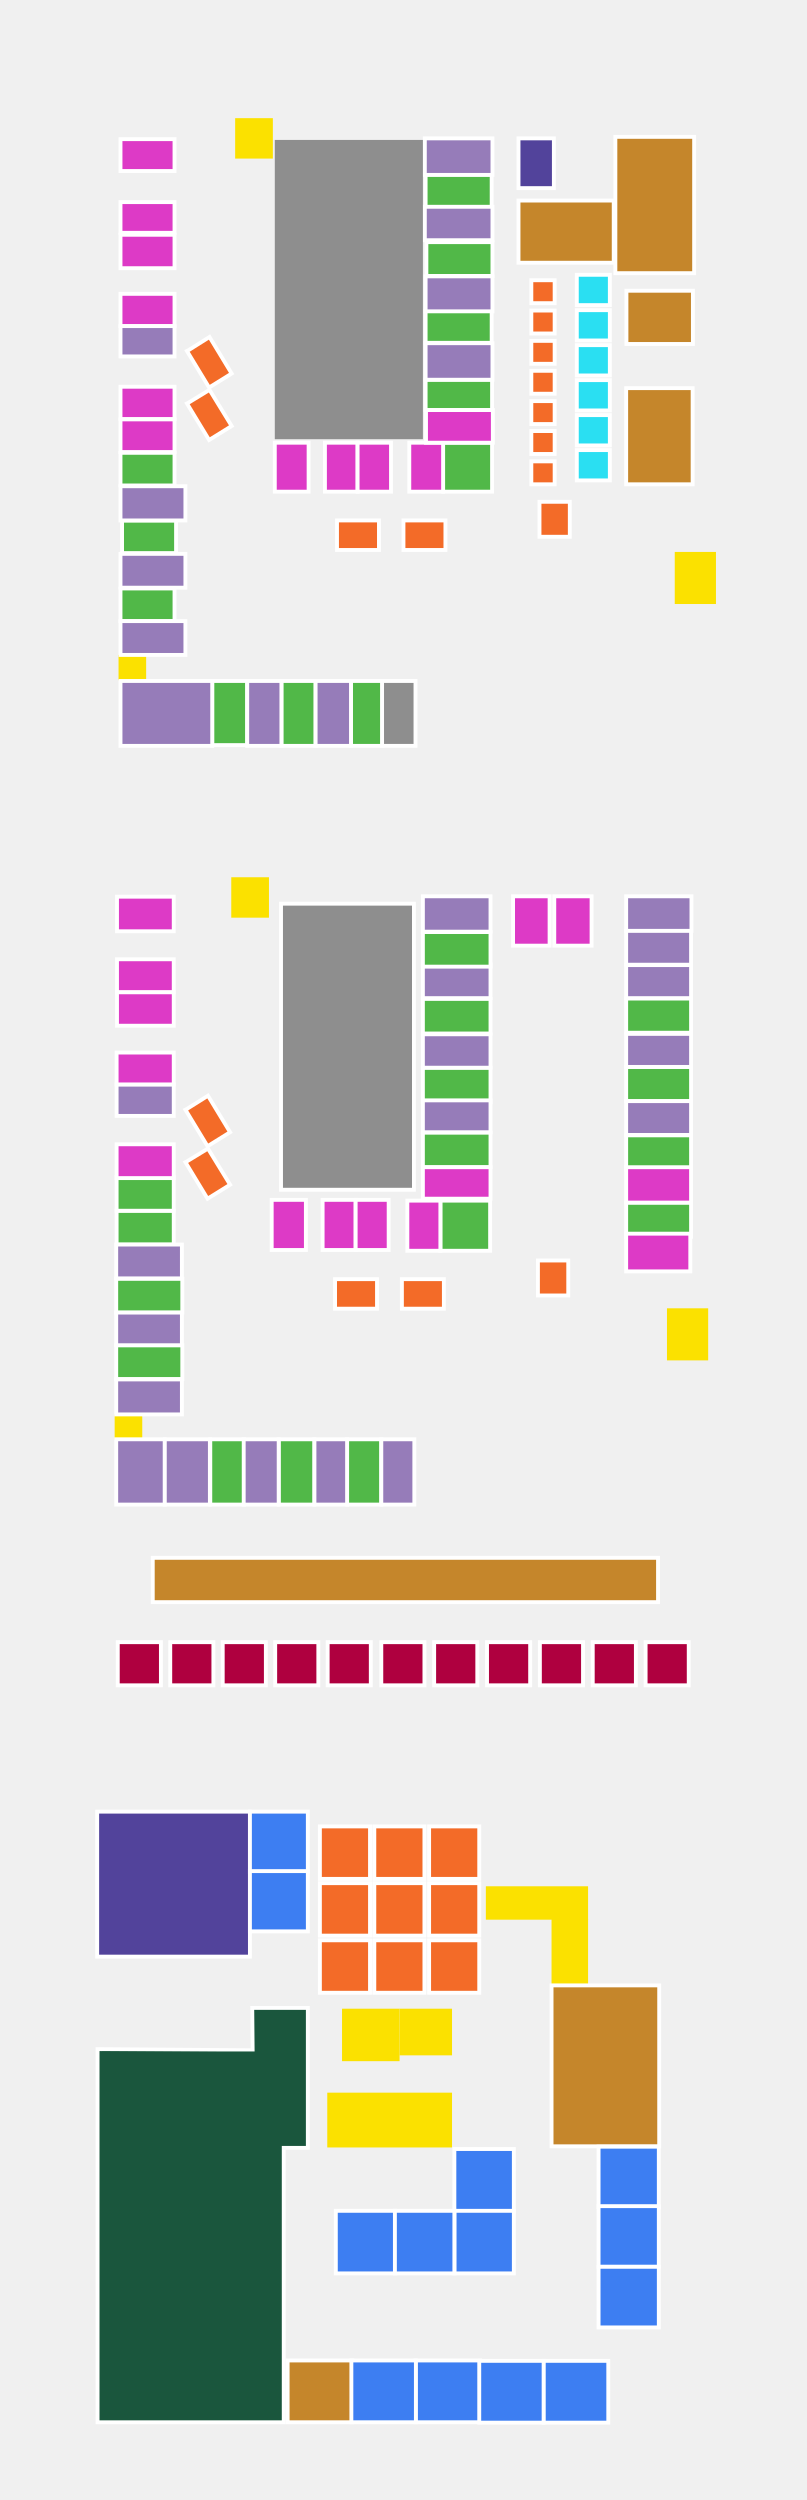
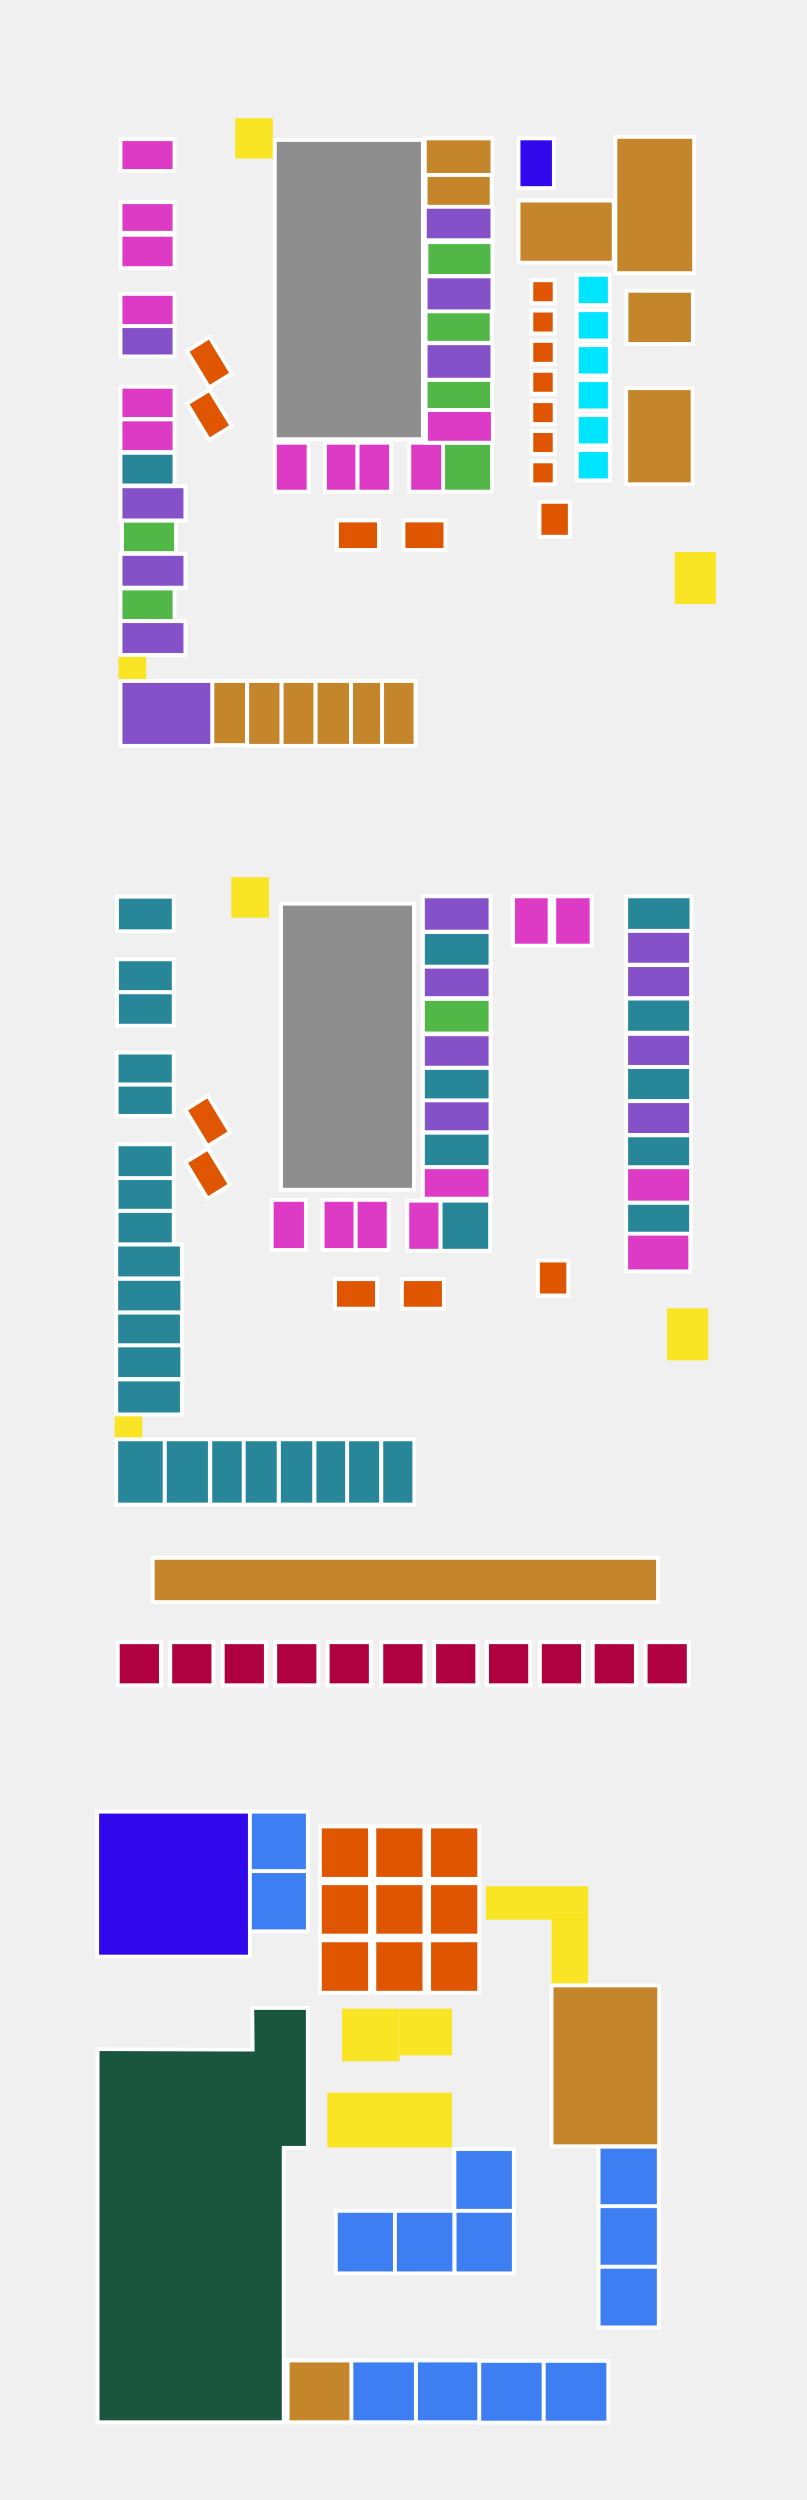
<svg xmlns="http://www.w3.org/2000/svg" id="Layer_1" version="1.1" viewBox="0 0 207.4 643.2">
  <defs>
    <style>
      .st0 {
        fill: none;
      }

      .st1, .st2 {
        fill: #1a563d;
      }

-       .st1, .st3, .st4, .st5, .st6, .st7, .st8, .st9, .st10, .st11, .st12 {
+       .st1, .st3, .st4, .st13, .st5, .st6, .st7, .st8, .st9, .st10, .st11, .st12, .st15 {
        stroke: #fff;
        stroke-miterlimit: 10;
      }

      .st3 {
        fill: #51b848;
      }

      .st13, .st4 {
        fill: #8e8e8e;
      }

      .st5 {
        fill: #c5862b;
      }

      .st6 {
        fill: #dd3ac6;
      }

      .st7 {
-         fill: #52439b;
+         fill: #3108eb;
      }

      .st8 {
-         fill: #2adff2;
+         fill: #00e5ff;
      }

      .st14 {
-         fill: #fbe100;
+         fill: #fbe200d8;
      }

      .st9 {
-         fill: #967cb9;
+         fill: #8551c8;
      }

      .st10 {
        fill: #3d7ef2;
      }

      .st11 {
-         fill: #f36b28;
+         fill: #e05600;
      }

      .st12 {
-         fill: #af003f
+         fill: #af003f;
+       }
+ 
+       .st15 {
+         fill: #288699;
      }
    </style>
  </defs>
  <g id="layer_3">
    <rect id="e1" class="st14" x="171.6" y="336.6" width="10.6" height="13.4" />
    <rect id="e2" class="st14" x="29.5" y="363.9" width="7.1" height="6.5" />
    <rect id="e3" class="st14" x="59.5" y="225.7" width="9.7" height="10.4" />
    <rect id="e4" class="st14" x="84.2" y="538.4" width="32.1" height="14.1" />
    <rect id="e5" class="st14" x="88" y="516.8" width="14.8" height="13.5" />
    <rect id="e6" class="st14" x="102.8" y="516.8" width="13.5" height="12" />
    <rect id="e7" class="st14" x="125" y="485.3" width="26.3" height="8.6" />
    <rect id="e8" class="st14" x="141.9" y="493.7" width="9.4" height="17.1" />
    <rect id="e9" class="st14" x="173.6" y="142" width="10.6" height="13.4" />
    <rect id="e10" class="st14" x="30.5" y="168.5" width="7.1" height="6.5" />
    <rect id="e11" class="st14" x="60.5" y="30.4" width="9.7" height="10.4" />
  </g>
  <g id="Layer_2">
    <rect id="rr1" class="st7" x="133.4" y="35.6" width="9.1" height="12.8" />
    <rect id="rr2" class="st7" x="25" y="466.1" width="39.3" height="37.3" />
-     <rect id="_117" class="st3" x="31" y="116.5" width="13.9" height="8.4" />
+     <rect id="_117" class="st15" x="31" y="116.5" width="13.9" height="8.4" />
    <rect id="_115" class="st3" x="31.4" y="133.9" width="13.9" height="8.4" />
    <rect id="_113" class="st3" x="31" y="151.4" width="13.9" height="8.4" />
-     <rect id="_107" class="st3" x="54.6" y="175.2" width="9" height="16.5" />
-     <rect id="_105" class="st3" x="72.4" y="175.2" width="8.8" height="16.7" />
-     <rect id="_103" class="st3" x="90.3" y="175.2" width="8.1" height="16.7" />
-     <rect id="ina" class="st4" x="98.3" y="175.2" width="8.6" height="16.7" />
+     <rect id="_107" class="st5" x="54.6" y="175.2" width="9" height="16.5" />
+     <rect id="_105" class="st5" x="72.4" y="175.2" width="8.8" height="16.7" />
+     <rect id="_103" class="st5" x="90.3" y="175.2" width="8.1" height="16.7" />
+     <rect id="_102" class="st5" x="98.3" y="175.2" width="8.6" height="16.7" />
    <rect id="_131" class="st3" x="114" y="113.9" width="12.6" height="12.6" />
    <rect id="_133" class="st3" x="109.5" y="97.7" width="17.1" height="7.8" />
    <rect id="_135" class="st3" x="109.5" y="80" width="17" height="8.2" />
    <rect id="_137" class="st3" x="109.7" y="62.3" width="17" height="8.7" />
-     <rect id="_139" class="st3" x="109.5" y="44.9" width="17" height="8.7" />
-     <rect id="_213" class="st3" x="29.9" y="346.1" width="17" height="8.7" />
-     <rect id="_215" class="st3" x="29.9" y="329" width="17" height="8.7" />
-     <rect id="_217" class="st3" x="30" y="311.5" width="14.7" height="8.7" />
-     <rect id="_218" class="st3" x="30" y="302.8" width="14.7" height="8.7" />
+     <rect id="_139" class="st5" x="109.5" y="44.9" width="17" height="8.7" />
+     <rect id="_213" class="st15" x="29.9" y="346.1" width="17" height="8.7" />
+     <rect id="_215" class="st15" x="29.9" y="329" width="17" height="8.7" />
+     <rect id="_217" class="st15" x="30" y="311.5" width="14.7" height="8.7" />
+     <rect id="_218" class="st15" x="30" y="302.8" width="14.7" height="8.7" />
    <rect id="_118" class="st6" x="31" y="107.9" width="13.9" height="8.4" />
-     <rect id="_231" class="st3" x="113.3" y="308.9" width="12.8" height="12.9" />
-     <rect id="_233" class="st3" x="108.8" y="291.4" width="17.4" height="8.9" />
-     <rect id="_235" class="st3" x="108.8" y="274.7" width="17.4" height="8.9" />
+     <rect id="_231" class="st15" x="113.3" y="308.9" width="12.8" height="12.9" />
+     <rect id="_233" class="st15" x="108.8" y="291.4" width="17.4" height="8.9" />
+     <rect id="_235" class="st15" x="108.8" y="274.7" width="17.4" height="8.9" />
    <rect id="_237" class="st3" x="108.8" y="257" width="17.4" height="8.9" />
-     <rect id="_253" class="st3" x="161.1" y="309.4" width="16.7" height="8.8" />
-     <rect id="_251" class="st3" x="161.1" y="292.1" width="16.7" height="8.8" />
-     <rect id="_249" class="st3" x="161.1" y="274.5" width="16.7" height="8.8" />
-     <rect id="_247" class="st3" x="161.1" y="256.9" width="16.7" height="8.8" />
-     <rect id="_207" class="st3" x="54.1" y="370.3" width="8.7" height="16.8" />
-     <rect id="_205" class="st3" x="71.7" y="370.3" width="9.2" height="16.8" />
-     <rect id="_203" class="st3" x="89.3" y="370.3" width="8.8" height="16.8" />
+     <rect id="_253" class="st15" x="161.1" y="309.4" width="16.7" height="8.8" />
+     <rect id="_251" class="st15" x="161.1" y="292.1" width="16.7" height="8.8" />
+     <rect id="_249" class="st15" x="161.1" y="274.5" width="16.7" height="8.8" />
+     <rect id="_247" class="st15" x="161.1" y="256.9" width="16.7" height="8.8" />
+     <rect id="_207" class="st15" x="54.1" y="370.3" width="8.7" height="16.8" />
+     <rect id="_205" class="st15" x="71.7" y="370.3" width="9.2" height="16.8" />
+     <rect id="_203" class="st15" x="89.3" y="370.3" width="8.8" height="16.8" />
    <rect id="_124" class="st6" x="31" y="35.8" width="13.9" height="8.2" />
    <rect id="_123" class="st6" x="31" y="52" width="13.9" height="7.9" />
    <rect id="_122" class="st6" x="31" y="60.4" width="13.9" height="8.6" />
    <rect id="_119" class="st6" x="31" y="99.5" width="13.9" height="8.3" />
    <rect id="_121" class="st6" x="31" y="75.6" width="13.9" height="8.3" />
    <rect id="_126" class="st6" x="70.7" y="113.9" width="8.7" height="12.6" />
    <rect id="_127" class="st6" x="83.6" y="113.9" width="8.4" height="12.6" />
    <rect id="_128" class="st6" x="92" y="113.9" width="8.6" height="12.6" />
    <rect id="_129" class="st6" x="105.3" y="113.9" width="8.7" height="12.6" />
    <rect id="_132" class="st6" x="109.6" y="105.5" width="17.2" height="8.4" />
-     <rect id="_224" class="st6" x="30.1" y="230.7" width="14.6" height="8.9" />
+     <rect id="_224" class="st15" x="30.1" y="230.7" width="14.6" height="8.9" />
    <rect id="_120" class="st9" x="31" y="83.9" width="13.9" height="7.8" />
-     <rect id="_140" class="st9" x="109.3" y="35.6" width="17.4" height="9.4" />
+     <rect id="_140" class="st5" x="109.3" y="35.6" width="17.4" height="9.4" />
    <rect id="_138" class="st9" x="109.3" y="53.2" width="17.4" height="8.6" />
    <rect id="_136" class="st9" x="109.5" y="71.1" width="17.2" height="9" />
    <rect id="_134" class="st9" x="109.5" y="88.3" width="17.2" height="9.4" />
    <rect id="_116" class="st9" x="31" y="125.1" width="16.7" height="8.8" />
    <rect id="_114" class="st9" x="31" y="142.5" width="16.7" height="8.7" />
    <rect id="_112" class="st9" x="31" y="159.8" width="16.7" height="8.7" />
    <rect id="_108" class="st9" x="31" y="175.2" width="23.6" height="16.7" />
-     <rect id="_106" class="st9" x="63.6" y="175.2" width="8.8" height="16.7" />
-     <rect id="_104" class="st9" x="81.2" y="175.2" width="9.1" height="16.7" />
-     <rect id="_220" class="st9" x="30" y="279" width="14.7" height="8.1" />
-     <rect id="_216" class="st9" x="29.9" y="320.2" width="16.9" height="8.7" />
-     <rect id="_214" class="st9" x="29.9" y="337.7" width="16.9" height="8.4" />
-     <rect id="_212" class="st9" x="29.9" y="354.9" width="16.9" height="9" />
-     <rect id="_210" class="st9" x="29.9" y="370.3" width="12.5" height="16.8" />
-     <rect id="_208" class="st9" x="42.4" y="370.3" width="11.6" height="16.8" />
-     <rect id="_206" class="st9" x="62.7" y="370.3" width="9" height="16.8" />
-     <rect id="_204" class="st9" x="80.9" y="370.3" width="8.4" height="16.8" />
-     <rect id="_202" class="st9" x="98.1" y="370.3" width="8.5" height="16.8" />
+     <rect id="_106" class="st5" x="63.6" y="175.2" width="8.8" height="16.7" />
+     <rect id="_104" class="st5" x="81.2" y="175.2" width="9.1" height="16.7" />
+     <rect id="_220" class="st15" x="30" y="279" width="14.7" height="8.1" />
+     <rect id="_216" class="st15" x="29.9" y="320.2" width="16.9" height="8.7" />
+     <rect id="_214" class="st15" x="29.9" y="337.7" width="16.9" height="8.4" />
+     <rect id="_212" class="st15" x="29.9" y="354.9" width="16.9" height="9" />
+     <rect id="_210" class="st15" x="29.9" y="370.3" width="12.5" height="16.8" />
+     <rect id="_208" class="st15" x="42.4" y="370.3" width="11.6" height="16.8" />
+     <rect id="_206" class="st15" x="62.7" y="370.3" width="9" height="16.8" />
+     <rect id="_204" class="st15" x="80.9" y="370.3" width="8.4" height="16.8" />
+     <rect id="_202" class="st15" x="98.1" y="370.3" width="8.5" height="16.8" />
    <rect id="_240" class="st9" x="108.8" y="230.6" width="17.4" height="9.1" />
    <rect id="_238" class="st9" x="108.8" y="248.1" width="17.4" height="8.7" />
-     <rect id="_239" class="st3" x="108.8" y="239.8" width="17.4" height="8.9" />
+     <rect id="_239" class="st15" x="108.8" y="239.8" width="17.4" height="8.9" />
    <rect id="_236" class="st9" x="108.8" y="266.1" width="17.4" height="8.6" />
    <rect id="_234" class="st9" x="108.8" y="283.1" width="17.4" height="8.2" />
-     <rect id="_244" class="st9" x="161.1" y="230.6" width="16.8" height="8.9" />
+     <rect id="_244" class="st15" x="161.1" y="230.6" width="16.8" height="8.9" />
    <rect id="_245" class="st9" x="161.1" y="239.5" width="16.7" height="8.7" />
    <rect id="_246" class="st9" x="161.1" y="248.3" width="16.7" height="8.5" />
    <rect id="_248" class="st9" x="161.1" y="266" width="16.7" height="8.5" />
    <rect id="_250" class="st9" x="161.1" y="283.3" width="16.7" height="8.7" />
-     <rect id="_223" class="st6" x="30.1" y="246.8" width="14.6" height="8.5" />
-     <rect id="_222" class="st6" x="30.1" y="255.3" width="14.6" height="8.6" />
-     <rect id="_221" class="st6" x="30" y="270.8" width="14.7" height="8.2" />
-     <rect id="_219" class="st6" x="30" y="294.4" width="14.7" height="8.7" />
+     <rect id="_223" class="st15" x="30.1" y="246.8" width="14.6" height="8.5" />
+     <rect id="_222" class="st15" x="30.1" y="255.3" width="14.6" height="8.6" />
+     <rect id="_221" class="st15" x="30" y="270.8" width="14.7" height="8.2" />
+     <rect id="_219" class="st15" x="30" y="294.4" width="14.7" height="8.7" />
    <rect id="_226" class="st6" x="69.9" y="308.7" width="8.8" height="12.9" />
    <rect id="_227" class="st6" x="83" y="308.7" width="8.5" height="12.9" />
    <rect id="_228" class="st6" x="91.5" y="308.7" width="8.5" height="12.9" />
    <rect id="_229" class="st6" x="104.8" y="308.9" width="8.5" height="12.9" />
    <rect id="_232" class="st6" x="108.8" y="300.3" width="17.4" height="8.1" />
    <rect id="_243" class="st6" x="142.6" y="230.6" width="9.6" height="12.7" />
    <rect id="_242" class="st6" x="132" y="230.6" width="9.4" height="12.7" />
    <rect id="_252" class="st6" x="161.1" y="300.3" width="16.7" height="9.1" />
    <rect id="_254" class="st6" x="161.1" y="317.4" width="16.5" height="9.7" />
    <rect id="s1" class="st12" x="30.3" y="422.5" width="11.1" height="11.1" />
    <rect id="s2" class="st12" x="43.8" y="422.5" width="11.1" height="11.1" />
    <rect id="s6" class="st12" x="98.1" y="422.5" width="11.1" height="11.1" />
    <rect id="s5" class="st12" x="84.3" y="422.5" width="11.1" height="11.1" />
    <rect id="s4" class="st12" x="70.8" y="422.5" width="11.1" height="11.1" />
    <rect id="s3" class="st12" x="57.3" y="422.5" width="11.1" height="11.1" />
    <rect id="s8" class="st12" x="125.3" y="422.5" width="11.1" height="11.1" />
    <rect id="s7" class="st12" x="111.7" y="422.5" width="11.1" height="11.1" />
    <rect id="s9" class="st12" x="138.9" y="422.5" width="11.1" height="11.1" />
    <rect id="s10" class="st12" x="152.5" y="422.5" width="11.1" height="11.1" />
    <rect id="s11" class="st12" x="166.1" y="422.5" width="11.1" height="11.1" />
    <rect id="_9thst" class="st5" x="39.3" y="400.8" width="130" height="11.4" />
    <rect id="command" class="st5" x="161.1" y="99.86" width="17.1" height="24.74" />
    <rect id="thinktank" class="st5" x="161.17" y="74.8" width="17.1" height="13.7" />
    <rect id="dreambox" class="st5" x="158.32" y="35.21" width="20.27" height="35.07" />
    <rect id="bunker" class="st5" x="141.9" y="510.8" width="27.7" height="41.4" />
    <rect id="stage" class="st5" x="133.4" y="51.6" width="24.5" height="16" />
    <rect id="sb" class="st5" x="74" y="607.3" width="16.6" height="15.9" />
    <rect id="h" class="st11" x="138.4" y="324.3" width="7.8" height="9" />
    <rect id="i" class="st11" x="103.4" y="329.1" width="10.8" height="7.6" />
    <rect id="j" class="st11" x="86.2" y="329.1" width="10.8" height="7.6" />
    <polygon id="k" class="st11" points="48.1 298.8 53.5 295.5 59.2 304.8 53.4 308.4 47.7 299 48.1 298.8" />
    <polygon id="l" class="st11" points="48.1 285.3 53.5 281.9 59.2 291.3 53.4 294.9 47.7 285.5 48.1 285.3" />
    <polygon id="m" class="st11" display="none" points="48.5 271.7 53.8 268.4 59.5 277.7 53.8 281.3 48 271.9 48.5 271.7" />
    <polygon id="n" class="st11" display="none" points="48.5 258.1 53.8 254.8 59.5 264.2 53.8 267.8 48 258.4 48.5 258.1" />
    <rect id="h1" class="st11" x="138.8" y="129.1" width="7.8" height="9" />
    <rect id="i1" class="st11" x="103.8" y="133.9" width="10.8" height="7.6" />
    <rect id="j1" class="st11" x="86.7" y="133.9" width="10.8" height="7.6" />
    <polygon id="k1" class="st11" points="48.5 103.6 53.9 100.3 59.6 109.6 53.8 113.2 48.1 103.8 48.5 103.6" />
    <polygon id="l1" class="st11" points="48.5 90.1 53.9 86.7 59.6 96.1 53.8 99.7 48.1 90.3 48.5 90.1" />
    <polygon id="m1" class="st11" display="none" points="48.9 76.5 54.2 73.2 60 82.5 54.2 86.1 48.5 76.7 48.9 76.5" />
    <polygon id="n1" class="st11" display="none" points="48.9 63 54.2 59.6 60 69 54.2 72.6 48.5 63.2 48.9 63" />
    <rect id="a" class="st11" x="136.7" y="72.1" width="6" height="5.9" />
    <rect id="b" class="st11" x="136.7" y="79.9" width="6" height="5.9" />
    <rect id="c" class="st11" x="136.7" y="87.7" width="6" height="5.9" />
    <rect id="d" class="st11" x="136.7" y="95.4" width="6" height="5.9" />
    <rect id="e" class="st11" x="136.7" y="103.2" width="6" height="5.9" />
    <rect id="f" class="st11" x="136.7" y="110.9" width="6" height="5.9" />
    <rect id="g" class="st11" x="136.7" y="118.7" width="6" height="5.9" />
    <rect id="_1" class="st8" x="148.4" y="70.7" width="8.5" height="7.8" />
    <rect id="_2" class="st8" x="148.4" y="79.8" width="8.5" height="7.8" />
    <rect id="_3" class="st8" x="148.4" y="88.8" width="8.5" height="7.8" />
    <rect id="_4" class="st8" x="148.4" y="97.8" width="8.5" height="7.8" />
    <rect id="_5" class="st8" x="148.4" y="106.8" width="8.5" height="7.8" />
    <rect id="_6" class="st8" x="148.4" y="115.8" width="8.5" height="7.8" />
    <rect id="ina1" class="st13" x="70.7" y="36" width="38.1" height="77" />
    <rect id="ina2" class="st4" x="72.3" y="232.5" width="34.2" height="73.6" />
    <polygon id="sgphlb" class="st1" points="25.1 527.2 25.1 623.2 73 623.2 73 552.6 79.2 552.6 79.2 516.6 64.9 516.6 65 527.5 25.1 527.2" />
    <rect id="hlblable" class="st2" x="26.2" y="527.8" width="45.7" height="94.5" />
    <rect id="a2" class="st10" x="64.3" y="466.1" width="14.9" height="15.5" />
    <rect id="a1" class="st10" x="64.3" y="481.4" width="14.9" height="15.5" />
    <rect id="a13" class="st10" x="116.9" y="552.9" width="15.3" height="16.1" />
    <rect id="a12" class="st10" x="116.9" y="568.8" width="15.3" height="16.1" />
    <rect id="a10" class="st10" x="86.4" y="568.8" width="15.3" height="16.1" />
    <rect id="a11" class="st10" x="101.6" y="568.8" width="15.3" height="16.1" />
    <rect id="a3" class="st10" x="154" y="552.3" width="15.5" height="15.6" />
    <rect id="a4" class="st10" x="154" y="567.6" width="15.5" height="15.6" />
    <rect id="a5" class="st10" x="154" y="583.2" width="15.5" height="15.6" />
    <rect id="a8" class="st10" x="106.9" y="607.3" width="16.6" height="15.9" />
    <rect id="a7" class="st10" x="123.3" y="607.4" width="16.6" height="15.9" />
    <rect id="a6" class="st10" x="139.9" y="607.4" width="16.6" height="15.9" />
    <rect id="a9" class="st10" x="90.4" y="607.3" width="16.6" height="15.9" />
    <rect id="aa" class="st11" x="82.3" y="469.9" width="12.9" height="13.5" />
    <rect id="bb" class="st11" x="96.3" y="469.9" width="12.9" height="13.5" />
    <rect id="cc" class="st11" x="110.4" y="469.9" width="12.9" height="13.5" />
    <rect id="dd" class="st11" x="82.3" y="484.5" width="12.9" height="13.5" />
    <rect id="ee" class="st11" x="96.3" y="484.5" width="12.9" height="13.5" />
    <rect id="ff" class="st11" x="110.4" y="484.5" width="12.9" height="13.5" />
    <rect id="gg" class="st11" x="82.3" y="499.2" width="12.9" height="13.5" />
    <rect id="hh" class="st11" x="96.3" y="499.2" width="12.9" height="13.5" />
    <rect id="ii" class="st11" x="110.4" y="499.2" width="12.9" height="13.5" />
    <rect id="ankeny" class="st0" x="-8" y="396.5" width="60" height="65" />
    <rect id="burnside" class="st0" x="156" y="396.5" width="60" height="65" />
  </g>
  <g id="Layer_4">
    <rect id="arium" class="st0" x="86.4" y="588.8" width="50" height="14.5" />
    <rect id="heylovebar" class="st0" x="27.7" y="529.5" width="42.5" height="91.2" />
    <rect id="elevators" class="st0" x="89.4" y="518.1" width="25.7" height="9.2" />
    <rect id="restrooms" class="st0" x="26.2" y="472.6" width="36.7" height="19.3" />
    <rect id="dreamtentroof" class="st0" x="130" y="258.9" width="26.1" height="46.9" />
    <rect id="jupiteroglv1" class="st0" x="31.4" y="192.4" width="147.3" height="9.5" />
    <rect id="jupiteroglv2" class="st0" x="29.5" y="387.2" width="148.3" height="9.2" />
    <rect id="jnextlv2" class="st0" x="30.5" y="624.2" width="148.3" height="9.2" />
    <rect id="flexlounge" class="st0" x="125" y="468.2" width="42.9" height="15.1" />
  </g>
</svg>
